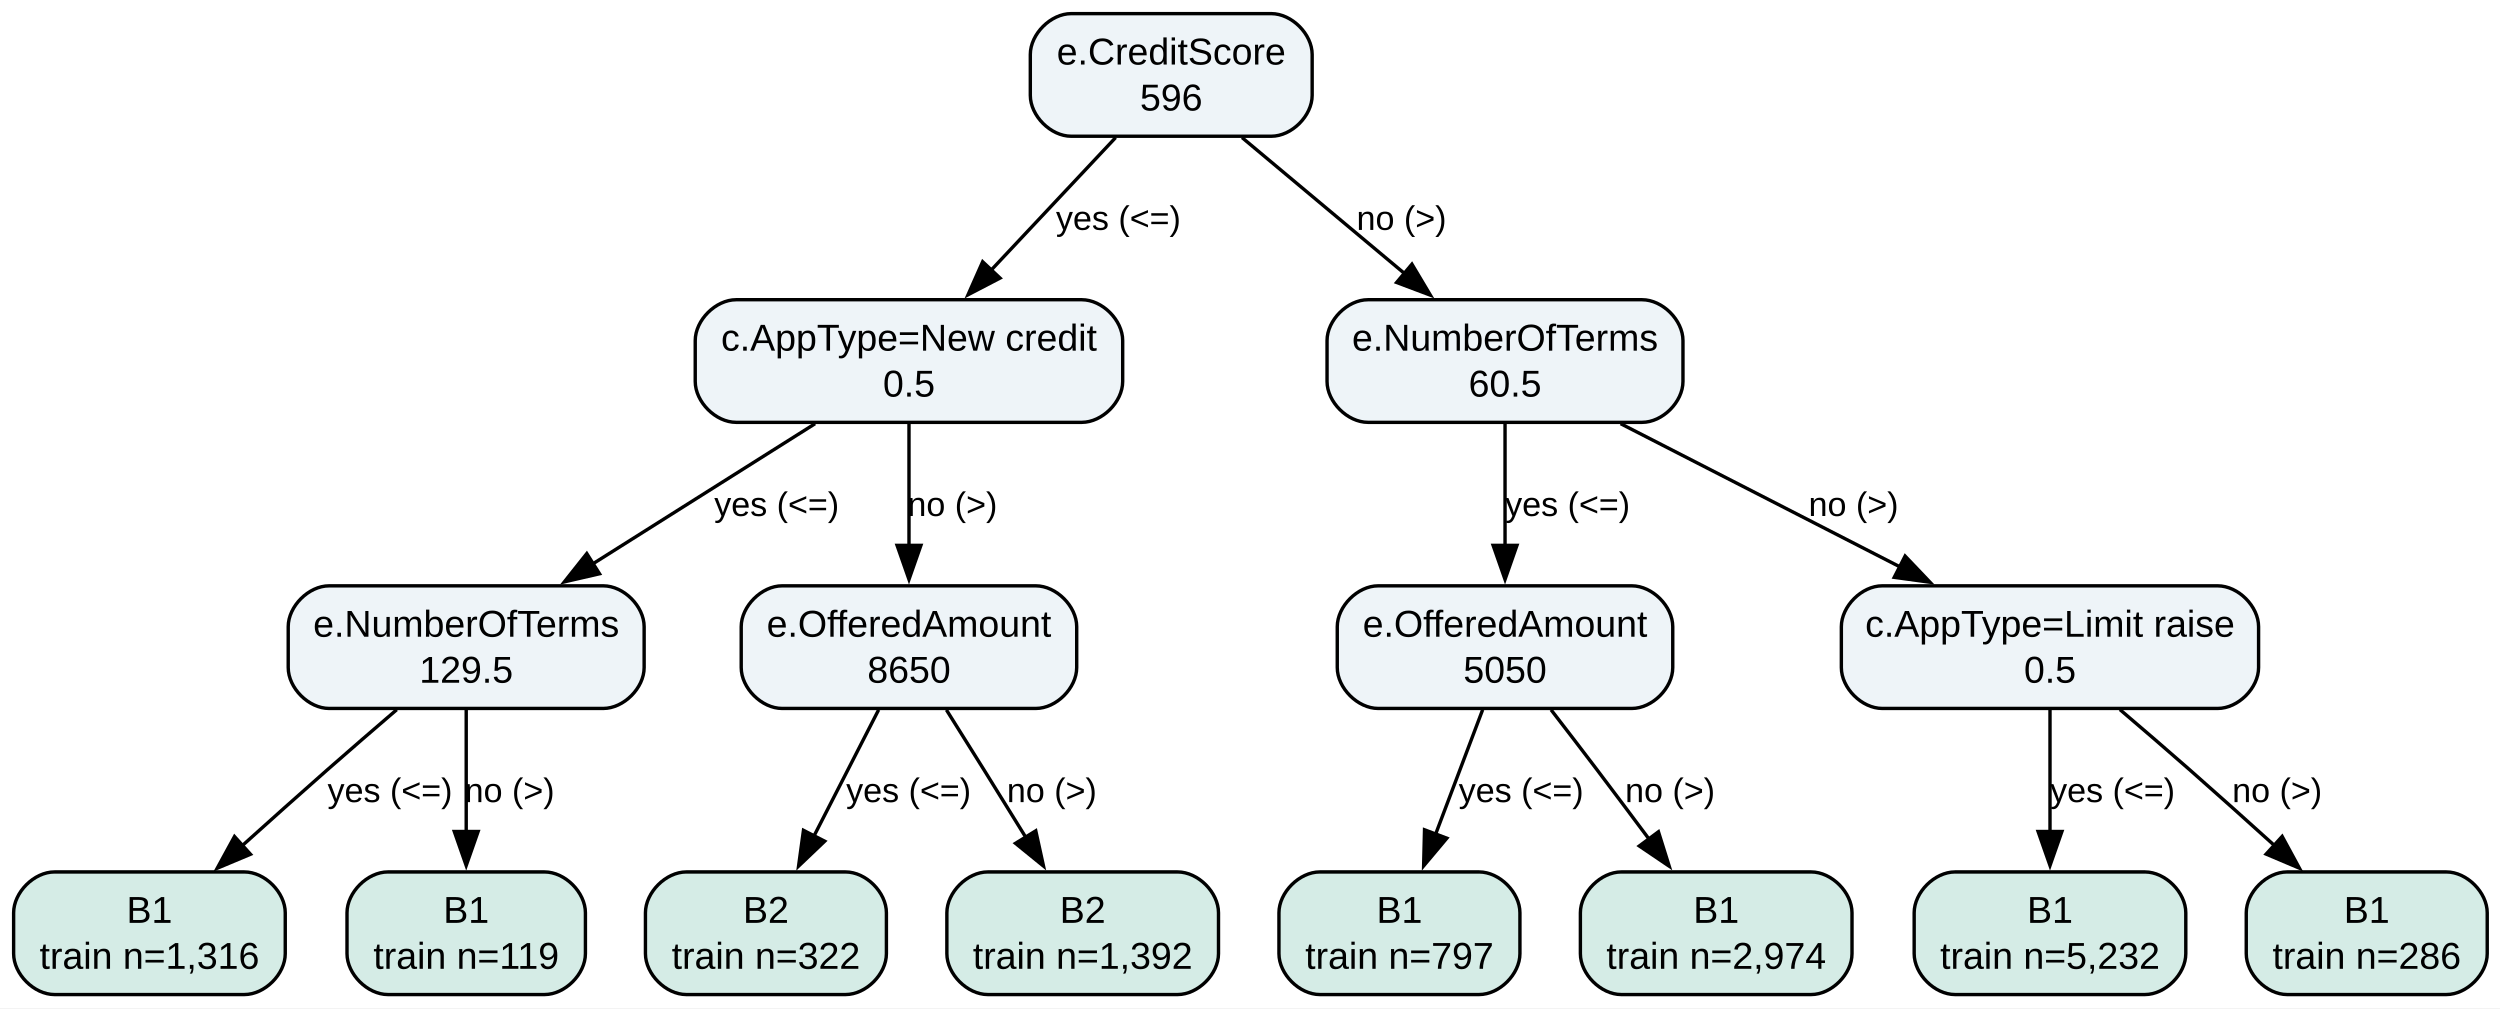
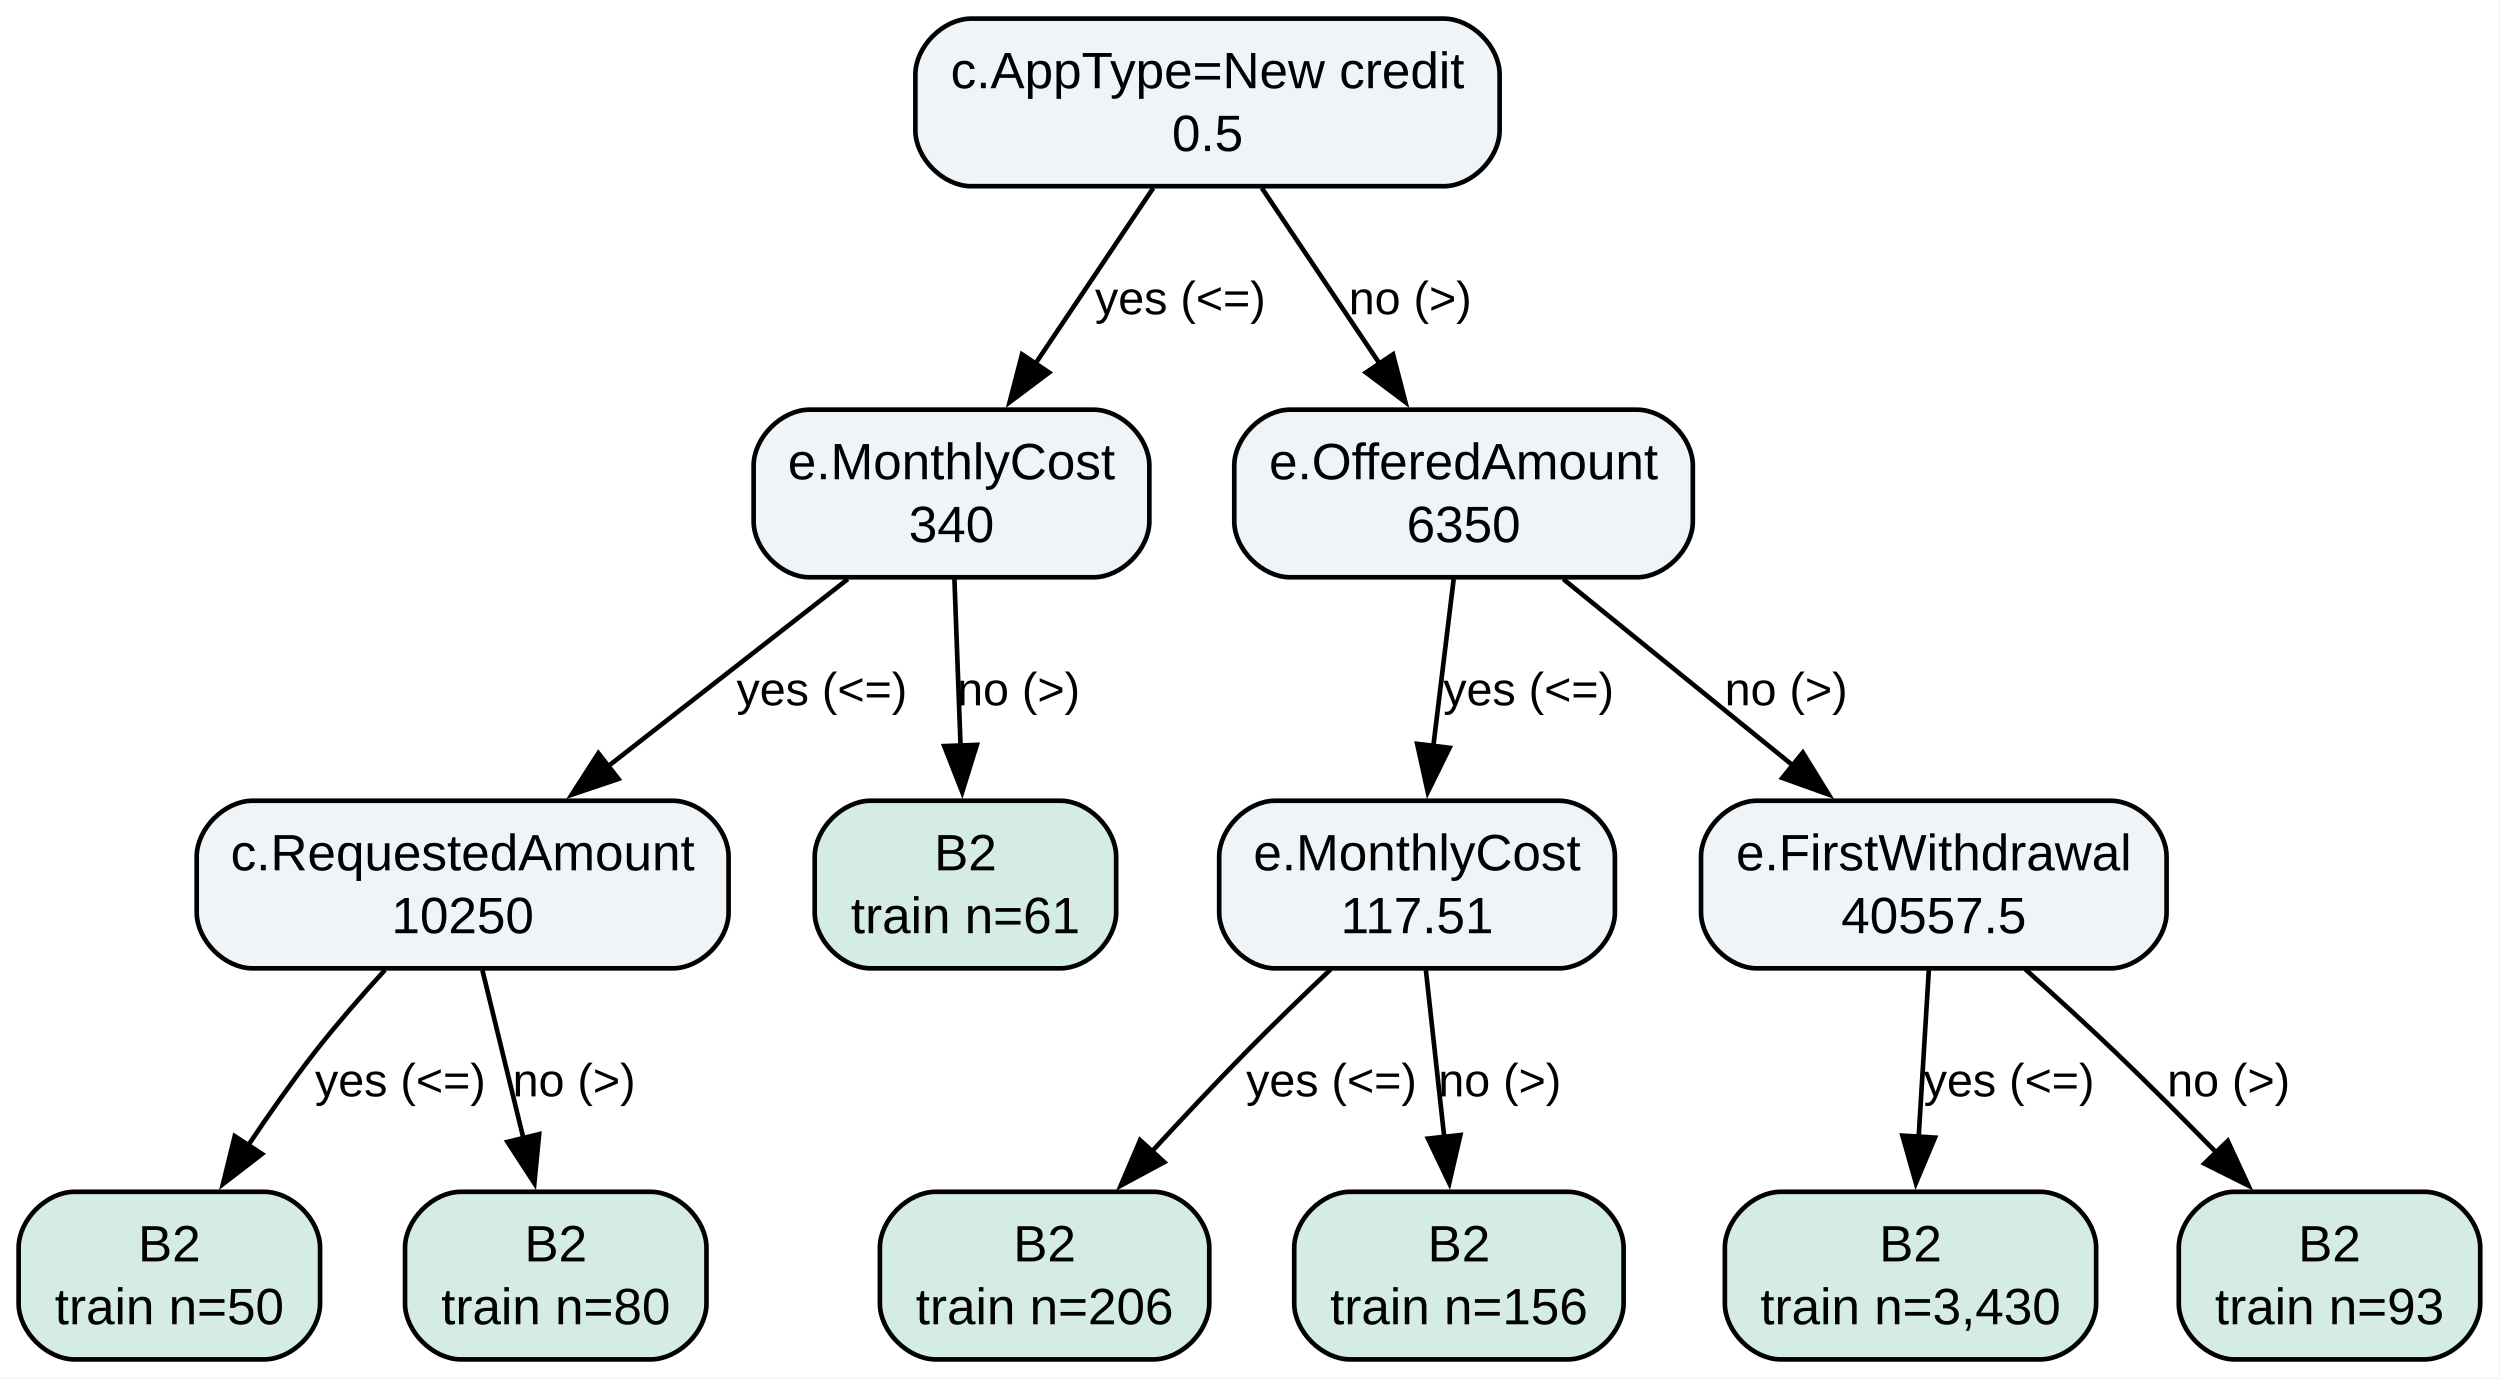
- <svg xmlns="http://www.w3.org/2000/svg" width="734pt" height="296pt" viewBox="0.00 0.00 734.00 296.00">
+ <svg xmlns="http://www.w3.org/2000/svg" width="537pt" height="296pt" viewBox="0.00 0.00 537.00 296.00">
  <g id="graph0" class="graph" transform="scale(1 1) rotate(0) translate(4 292)">
-     <polygon fill="white" stroke="none" points="-4,4 -4,-292 730.25,-292 730.25,4 -4,4" />
+     <polygon fill="white" stroke="none" points="-4,4 -4,-292 532.75,-292 532.75,4 -4,4" />
    <g id="node1" class="node">
-       <path fill="#eef4f8" stroke="black" d="M369.25,-288C369.25,-288 310.5,-288 310.5,-288 304.5,-288 298.5,-282 298.5,-276 298.5,-276 298.5,-264 298.5,-264 298.5,-258 304.5,-252 310.5,-252 310.5,-252 369.25,-252 369.25,-252 375.25,-252 381.25,-258 381.25,-264 381.25,-264 381.25,-276 381.25,-276 381.25,-282 375.25,-288 369.25,-288" />
-       <text xml:space="preserve" text-anchor="middle" x="339.88" y="-273.05" font-family="Arial" font-size="11.00">e.CreditScore</text>
-       <text xml:space="preserve" text-anchor="middle" x="339.88" y="-259.55" font-family="Arial" font-size="11.00">596</text>
+       <path fill="#eef4f8" stroke="black" d="M306.12,-288C306.12,-288 204.62,-288 204.62,-288 198.62,-288 192.62,-282 192.62,-276 192.62,-276 192.62,-264 192.62,-264 192.62,-258 198.62,-252 204.62,-252 204.62,-252 306.12,-252 306.12,-252 312.12,-252 318.12,-258 318.12,-264 318.12,-264 318.12,-276 318.12,-276 318.12,-282 312.12,-288 306.12,-288" />
+       <text xml:space="preserve" text-anchor="middle" x="255.38" y="-273.05" font-family="Arial" font-size="11.00">c.AppType=New credit</text>
+       <text xml:space="preserve" text-anchor="middle" x="255.38" y="-259.55" font-family="Arial" font-size="11.00">0.5</text>
    </g>
    <g id="node2" class="node">
-       <path fill="#eef4f8" stroke="black" d="M313.62,-204C313.62,-204 212.12,-204 212.12,-204 206.12,-204 200.12,-198 200.12,-192 200.12,-192 200.12,-180 200.12,-180 200.12,-174 206.12,-168 212.12,-168 212.12,-168 313.62,-168 313.62,-168 319.62,-168 325.62,-174 325.62,-180 325.62,-180 325.62,-192 325.62,-192 325.62,-198 319.62,-204 313.62,-204" />
-       <text xml:space="preserve" text-anchor="middle" x="262.88" y="-189.05" font-family="Arial" font-size="11.00">c.AppType=New credit</text>
-       <text xml:space="preserve" text-anchor="middle" x="262.88" y="-175.55" font-family="Arial" font-size="11.00">0.5</text>
+       <path fill="#eef4f8" stroke="black" d="M230.88,-204C230.88,-204 169.88,-204 169.88,-204 163.88,-204 157.88,-198 157.88,-192 157.88,-192 157.88,-180 157.88,-180 157.88,-174 163.88,-168 169.88,-168 169.88,-168 230.88,-168 230.88,-168 236.88,-168 242.88,-174 242.88,-180 242.88,-180 242.88,-192 242.88,-192 242.88,-198 236.88,-204 230.88,-204" />
+       <text xml:space="preserve" text-anchor="middle" x="200.38" y="-189.05" font-family="Arial" font-size="11.00">e.MonthlyCost</text>
+       <text xml:space="preserve" text-anchor="middle" x="200.38" y="-175.55" font-family="Arial" font-size="11.00">340</text>
    </g>
    <g id="edge1" class="edge">
-       <path fill="none" stroke="black" d="M323.55,-251.61C312.93,-240.3 298.9,-225.36 287.01,-212.7" />
-       <polygon fill="black" stroke="black" points="289.61,-210.36 280.22,-205.47 284.51,-215.15 289.61,-210.36" />
-       <text xml:space="preserve" text-anchor="middle" x="324.36" y="-224.5" font-family="Arial" font-size="10.00">yes (&lt;=)</text>
+       <path fill="none" stroke="black" d="M243.71,-251.61C236.35,-240.63 226.68,-226.22 218.35,-213.8" />
+       <polygon fill="black" stroke="black" points="221.34,-211.98 212.87,-205.62 215.53,-215.88 221.34,-211.98" />
+       <text xml:space="preserve" text-anchor="middle" x="249.54" y="-224.5" font-family="Arial" font-size="10.00">yes (&lt;=)</text>
+     </g>
+     <g id="node7" class="node">
+       <path fill="#eef4f8" stroke="black" d="M347.62,-204C347.62,-204 273.12,-204 273.12,-204 267.12,-204 261.12,-198 261.12,-192 261.12,-192 261.12,-180 261.12,-180 261.12,-174 267.12,-168 273.12,-168 273.12,-168 347.62,-168 347.62,-168 353.62,-168 359.62,-174 359.62,-180 359.62,-180 359.62,-192 359.62,-192 359.62,-198 353.62,-204 347.62,-204" />
+       <text xml:space="preserve" text-anchor="middle" x="310.38" y="-189.05" font-family="Arial" font-size="11.00">e.OfferedAmount</text>
+       <text xml:space="preserve" text-anchor="middle" x="310.38" y="-175.55" font-family="Arial" font-size="11.00">6350</text>
+     </g>
+     <g id="edge6" class="edge">
+       <path fill="none" stroke="black" d="M267.04,-251.61C274.4,-240.63 284.07,-226.22 292.4,-213.8" />
+       <polygon fill="black" stroke="black" points="295.22,-215.88 297.88,-205.62 289.41,-211.98 295.22,-215.88" />
+       <text xml:space="preserve" text-anchor="middle" x="298.92" y="-224.5" font-family="Arial" font-size="10.00">no (&gt;)</text>
+     </g>
+     <g id="node3" class="node">
+       <path fill="#eef4f8" stroke="black" d="M140.5,-120C140.5,-120 50.25,-120 50.25,-120 44.25,-120 38.25,-114 38.25,-108 38.25,-108 38.25,-96 38.25,-96 38.25,-90 44.25,-84 50.25,-84 50.25,-84 140.5,-84 140.5,-84 146.5,-84 152.5,-90 152.5,-96 152.5,-96 152.5,-108 152.5,-108 152.5,-114 146.5,-120 140.5,-120" />
+       <text xml:space="preserve" text-anchor="middle" x="95.38" y="-105.05" font-family="Arial" font-size="11.00">c.RequestedAmount</text>
+       <text xml:space="preserve" text-anchor="middle" x="95.38" y="-91.55" font-family="Arial" font-size="11.00">10250</text>
+     </g>
+     <g id="edge2" class="edge">
+       <path fill="none" stroke="black" d="M178.11,-167.61C163.07,-155.87 143.02,-140.21 126.42,-127.25" />
+       <polygon fill="black" stroke="black" points="128.84,-124.69 118.8,-121.3 124.53,-130.21 128.84,-124.69" />
+       <text xml:space="preserve" text-anchor="middle" x="172.54" y="-140.5" font-family="Arial" font-size="10.00">yes (&lt;=)</text>
+     </g>
+     <g id="node6" class="node">
+       <path fill="#d5ece6" stroke="black" d="M223.75,-120C223.75,-120 183,-120 183,-120 177,-120 171,-114 171,-108 171,-108 171,-96 171,-96 171,-90 177,-84 183,-84 183,-84 223.75,-84 223.75,-84 229.75,-84 235.75,-90 235.75,-96 235.75,-96 235.75,-108 235.75,-108 235.75,-114 229.75,-120 223.75,-120" />
+       <text xml:space="preserve" text-anchor="middle" x="203.38" y="-105.05" font-family="Arial" font-size="11.00">B2</text>
+       <text xml:space="preserve" text-anchor="middle" x="203.38" y="-91.55" font-family="Arial" font-size="11.00">train n=61</text>
+     </g>
+     <g id="edge5" class="edge">
+       <path fill="none" stroke="black" d="M201.01,-167.61C201.39,-157.17 201.89,-143.64 202.33,-131.66" />
+       <polygon fill="black" stroke="black" points="205.82,-132 202.68,-121.88 198.82,-131.74 205.82,-132" />
+       <text xml:space="preserve" text-anchor="middle" x="214.8" y="-140.5" font-family="Arial" font-size="10.00">no (&gt;)</text>
+     </g>
+     <g id="node4" class="node">
+       <path fill="#d5ece6" stroke="black" d="M52.75,-36C52.75,-36 12,-36 12,-36 6,-36 0,-30 0,-24 0,-24 0,-12 0,-12 0,-6 6,0 12,0 12,0 52.75,0 52.75,0 58.75,0 64.75,-6 64.75,-12 64.75,-12 64.75,-24 64.75,-24 64.75,-30 58.75,-36 52.75,-36" />
+       <text xml:space="preserve" text-anchor="middle" x="32.38" y="-21.05" font-family="Arial" font-size="11.00">B2</text>
+       <text xml:space="preserve" text-anchor="middle" x="32.38" y="-7.55" font-family="Arial" font-size="11.00">train n=50</text>
+     </g>
+     <g id="edge3" class="edge">
+       <path fill="none" stroke="black" d="M78.69,-83.64C73.67,-78.15 68.26,-71.95 63.62,-66 58.69,-59.66 53.71,-52.57 49.22,-45.85" />
+       <polygon fill="black" stroke="black" points="52.28,-44.13 43.89,-37.67 46.42,-47.95 52.28,-44.13" />
+       <text xml:space="preserve" text-anchor="middle" x="82" y="-56.5" font-family="Arial" font-size="10.00">yes (&lt;=)</text>
+     </g>
+     <g id="node5" class="node">
+       <path fill="#d5ece6" stroke="black" d="M135.75,-36C135.75,-36 95,-36 95,-36 89,-36 83,-30 83,-24 83,-24 83,-12 83,-12 83,-6 89,0 95,0 95,0 135.75,0 135.75,0 141.75,0 147.75,-6 147.75,-12 147.75,-12 147.75,-24 147.75,-24 147.75,-30 141.75,-36 135.75,-36" />
+       <text xml:space="preserve" text-anchor="middle" x="115.38" y="-21.05" font-family="Arial" font-size="11.00">B2</text>
+       <text xml:space="preserve" text-anchor="middle" x="115.38" y="-7.55" font-family="Arial" font-size="11.00">train n=80</text>
+     </g>
+     <g id="edge4" class="edge">
+       <path fill="none" stroke="black" d="M99.62,-83.61C102.19,-73.06 105.53,-59.36 108.48,-47.28" />
+       <polygon fill="black" stroke="black" points="111.81,-48.38 110.78,-37.84 105.01,-46.72 111.81,-48.38" />
+       <text xml:space="preserve" text-anchor="middle" x="119.32" y="-56.5" font-family="Arial" font-size="10.00">no (&gt;)</text>
+     </g>
+     <g id="node8" class="node">
+       <path fill="#eef4f8" stroke="black" d="M330.88,-120C330.88,-120 269.88,-120 269.88,-120 263.88,-120 257.88,-114 257.88,-108 257.88,-108 257.88,-96 257.88,-96 257.88,-90 263.88,-84 269.88,-84 269.88,-84 330.88,-84 330.88,-84 336.88,-84 342.88,-90 342.88,-96 342.88,-96 342.88,-108 342.88,-108 342.88,-114 336.88,-120 330.88,-120" />
+       <text xml:space="preserve" text-anchor="middle" x="300.38" y="-105.05" font-family="Arial" font-size="11.00">e.MonthlyCost</text>
+       <text xml:space="preserve" text-anchor="middle" x="300.38" y="-91.55" font-family="Arial" font-size="11.00">117.51</text>
+     </g>
+     <g id="edge7" class="edge">
+       <path fill="none" stroke="black" d="M308.25,-167.61C306.98,-157.17 305.33,-143.64 303.87,-131.66" />
+       <polygon fill="black" stroke="black" points="307.36,-131.37 302.68,-121.87 300.41,-132.22 307.36,-131.37" />
+       <text xml:space="preserve" text-anchor="middle" x="324.35" y="-140.5" font-family="Arial" font-size="10.00">yes (&lt;=)</text>
+     </g>
+     <g id="node11" class="node">
+       <path fill="#eef4f8" stroke="black" d="M449.38,-120C449.38,-120 373.38,-120 373.38,-120 367.38,-120 361.38,-114 361.38,-108 361.38,-108 361.38,-96 361.38,-96 361.38,-90 367.38,-84 373.38,-84 373.38,-84 449.38,-84 449.38,-84 455.38,-84 461.38,-90 461.38,-96 461.38,-96 461.38,-108 461.38,-108 461.38,-114 455.38,-120 449.38,-120" />
+       <text xml:space="preserve" text-anchor="middle" x="411.38" y="-105.05" font-family="Arial" font-size="11.00">e.FirstWithdrawal</text>
+       <text xml:space="preserve" text-anchor="middle" x="411.38" y="-91.55" font-family="Arial" font-size="11.00">40557.5</text>
+     </g>
+     <g id="edge10" class="edge">
+       <path fill="none" stroke="black" d="M331.79,-167.61C346.12,-155.98 365.19,-140.5 381.07,-127.61" />
+       <polygon fill="black" stroke="black" points="383.25,-130.34 388.81,-121.32 378.84,-124.9 383.25,-130.34" />
+       <text xml:space="preserve" text-anchor="middle" x="379.67" y="-140.5" font-family="Arial" font-size="10.00">no (&gt;)</text>
    </g>
    <g id="node9" class="node">
-       <path fill="#eef4f8" stroke="black" d="M478.12,-204C478.12,-204 397.62,-204 397.62,-204 391.62,-204 385.62,-198 385.62,-192 385.62,-192 385.62,-180 385.62,-180 385.62,-174 391.62,-168 397.62,-168 397.62,-168 478.12,-168 478.12,-168 484.12,-168 490.12,-174 490.12,-180 490.12,-180 490.12,-192 490.12,-192 490.12,-198 484.12,-204 478.12,-204" />
-       <text xml:space="preserve" text-anchor="middle" x="437.88" y="-189.05" font-family="Arial" font-size="11.00">e.NumberOfTerms</text>
-       <text xml:space="preserve" text-anchor="middle" x="437.88" y="-175.55" font-family="Arial" font-size="11.00">60.5</text>
+       <path fill="#d5ece6" stroke="black" d="M243.75,-36C243.75,-36 197,-36 197,-36 191,-36 185,-30 185,-24 185,-24 185,-12 185,-12 185,-6 191,0 197,0 197,0 243.75,0 243.75,0 249.75,0 255.75,-6 255.75,-12 255.75,-12 255.75,-24 255.75,-24 255.75,-30 249.75,-36 243.75,-36" />
+       <text xml:space="preserve" text-anchor="middle" x="220.38" y="-21.05" font-family="Arial" font-size="11.00">B2</text>
+       <text xml:space="preserve" text-anchor="middle" x="220.38" y="-7.55" font-family="Arial" font-size="11.00">train n=206</text>
    </g>
    <g id="edge8" class="edge">
-       <path fill="none" stroke="black" d="M360.66,-251.61C374.56,-239.98 393.06,-224.5 408.47,-211.61" />
-       <polygon fill="black" stroke="black" points="410.54,-214.44 415.96,-205.34 406.05,-209.07 410.54,-214.44" />
-       <text xml:space="preserve" text-anchor="middle" x="407.49" y="-224.5" font-family="Arial" font-size="10.00">no (&gt;)</text>
-     </g>
-     <g id="node3" class="node">
-       <path fill="#eef4f8" stroke="black" d="M173.12,-120C173.12,-120 92.62,-120 92.62,-120 86.62,-120 80.62,-114 80.62,-108 80.62,-108 80.62,-96 80.62,-96 80.62,-90 86.62,-84 92.62,-84 92.62,-84 173.12,-84 173.12,-84 179.12,-84 185.12,-90 185.12,-96 185.12,-96 185.12,-108 185.12,-108 185.12,-114 179.12,-120 173.12,-120" />
-       <text xml:space="preserve" text-anchor="middle" x="132.88" y="-105.05" font-family="Arial" font-size="11.00">e.NumberOfTerms</text>
-       <text xml:space="preserve" text-anchor="middle" x="132.88" y="-91.55" font-family="Arial" font-size="11.00">129.5</text>
-     </g>
-     <g id="edge2" class="edge">
-       <path fill="none" stroke="black" d="M235.31,-167.61C216.26,-155.6 190.71,-139.48 169.89,-126.35" />
-       <polygon fill="black" stroke="black" points="172.01,-123.55 161.69,-121.17 168.28,-129.47 172.01,-123.55" />
-       <text xml:space="preserve" text-anchor="middle" x="224.03" y="-140.5" font-family="Arial" font-size="10.00">yes (&lt;=)</text>
-     </g>
-     <g id="node6" class="node">
-       <path fill="#eef4f8" stroke="black" d="M300.12,-120C300.12,-120 225.62,-120 225.62,-120 219.62,-120 213.62,-114 213.62,-108 213.62,-108 213.62,-96 213.62,-96 213.62,-90 219.62,-84 225.62,-84 225.62,-84 300.12,-84 300.12,-84 306.12,-84 312.12,-90 312.12,-96 312.12,-96 312.12,-108 312.12,-108 312.12,-114 306.12,-120 300.12,-120" />
-       <text xml:space="preserve" text-anchor="middle" x="262.88" y="-105.05" font-family="Arial" font-size="11.00">e.OfferedAmount</text>
-       <text xml:space="preserve" text-anchor="middle" x="262.88" y="-91.55" font-family="Arial" font-size="11.00">8650</text>
-     </g>
-     <g id="edge5" class="edge">
-       <path fill="none" stroke="black" d="M262.88,-167.61C262.88,-157.17 262.88,-143.64 262.88,-131.66" />
-       <polygon fill="black" stroke="black" points="266.38,-131.88 262.88,-121.88 259.38,-131.88 266.38,-131.88" />
-       <text xml:space="preserve" text-anchor="middle" x="275.62" y="-140.5" font-family="Arial" font-size="10.00">no (&gt;)</text>
-     </g>
-     <g id="node4" class="node">
-       <path fill="#d5ece6" stroke="black" d="M67.75,-36C67.75,-36 12,-36 12,-36 6,-36 0,-30 0,-24 0,-24 0,-12 0,-12 0,-6 6,0 12,0 12,0 67.75,0 67.75,0 73.75,0 79.75,-6 79.75,-12 79.75,-12 79.75,-24 79.75,-24 79.75,-30 73.75,-36 67.75,-36" />
-       <text xml:space="preserve" text-anchor="middle" x="39.88" y="-21.05" font-family="Arial" font-size="11.00">B1</text>
-       <text xml:space="preserve" text-anchor="middle" x="39.88" y="-7.55" font-family="Arial" font-size="11.00">train n=1,316</text>
-     </g>
-     <g id="edge3" class="edge">
-       <path fill="none" stroke="black" d="M112.48,-83.64C105.95,-78.04 98.71,-71.79 92.12,-66 83.91,-58.78 75.05,-50.86 67,-43.61" />
-       <polygon fill="black" stroke="black" points="69.54,-41.19 59.77,-37.09 64.85,-46.39 69.54,-41.19" />
-       <text xml:space="preserve" text-anchor="middle" x="110.5" y="-56.5" font-family="Arial" font-size="10.00">yes (&lt;=)</text>
-     </g>
-     <g id="node5" class="node">
-       <path fill="#d5ece6" stroke="black" d="M155.88,-36C155.88,-36 109.88,-36 109.88,-36 103.88,-36 97.88,-30 97.88,-24 97.88,-24 97.88,-12 97.88,-12 97.88,-6 103.88,0 109.88,0 109.88,0 155.88,0 155.88,0 161.88,0 167.88,-6 167.88,-12 167.88,-12 167.88,-24 167.88,-24 167.88,-30 161.88,-36 155.88,-36" />
-       <text xml:space="preserve" text-anchor="middle" x="132.88" y="-21.05" font-family="Arial" font-size="11.00">B1</text>
-       <text xml:space="preserve" text-anchor="middle" x="132.88" y="-7.55" font-family="Arial" font-size="11.00">train n=119</text>
-     </g>
-     <g id="edge4" class="edge">
-       <path fill="none" stroke="black" d="M132.88,-83.61C132.88,-73.17 132.88,-59.64 132.88,-47.66" />
-       <polygon fill="black" stroke="black" points="136.38,-47.88 132.88,-37.88 129.38,-47.88 136.38,-47.88" />
-       <text xml:space="preserve" text-anchor="middle" x="145.62" y="-56.5" font-family="Arial" font-size="10.00">no (&gt;)</text>
-     </g>
-     <g id="node7" class="node">
-       <path fill="#d5ece6" stroke="black" d="M244.25,-36C244.25,-36 197.5,-36 197.5,-36 191.5,-36 185.5,-30 185.5,-24 185.5,-24 185.5,-12 185.5,-12 185.5,-6 191.5,0 197.5,0 197.5,0 244.25,0 244.25,0 250.25,0 256.25,-6 256.25,-12 256.25,-12 256.25,-24 256.25,-24 256.25,-30 250.25,-36 244.25,-36" />
-       <text xml:space="preserve" text-anchor="middle" x="220.88" y="-21.05" font-family="Arial" font-size="11.00">B2</text>
-       <text xml:space="preserve" text-anchor="middle" x="220.88" y="-7.55" font-family="Arial" font-size="11.00">train n=322</text>
-     </g>
-     <g id="edge6" class="edge">
-       <path fill="none" stroke="black" d="M253.97,-83.61C248.46,-72.85 241.26,-58.79 234.98,-46.54" />
-       <polygon fill="black" stroke="black" points="238.13,-45.02 230.46,-37.71 231.9,-48.21 238.13,-45.02" />
-       <text xml:space="preserve" text-anchor="middle" x="262.76" y="-56.5" font-family="Arial" font-size="10.00">yes (&lt;=)</text>
-     </g>
-     <g id="node8" class="node">
-       <path fill="#d5ece6" stroke="black" d="M341.75,-36C341.75,-36 286,-36 286,-36 280,-36 274,-30 274,-24 274,-24 274,-12 274,-12 274,-6 280,0 286,0 286,0 341.75,0 341.75,0 347.75,0 353.75,-6 353.75,-12 353.75,-12 353.75,-24 353.75,-24 353.75,-30 347.75,-36 341.75,-36" />
-       <text xml:space="preserve" text-anchor="middle" x="313.88" y="-21.05" font-family="Arial" font-size="11.00">B2</text>
-       <text xml:space="preserve" text-anchor="middle" x="313.88" y="-7.55" font-family="Arial" font-size="11.00">train n=1,392</text>
-     </g>
-     <g id="edge7" class="edge">
-       <path fill="none" stroke="black" d="M273.87,-83.57C277.39,-77.97 281.31,-71.73 284.88,-66 288.87,-59.59 293.15,-52.68 297.16,-46.18" />
-       <polygon fill="black" stroke="black" points="300.1,-48.07 302.37,-37.72 294.15,-44.4 300.1,-48.07" />
-       <text xml:space="preserve" text-anchor="middle" x="304.82" y="-56.5" font-family="Arial" font-size="10.00">no (&gt;)</text>
+       <path fill="none" stroke="black" d="M281.83,-83.79C275.93,-78.19 269.43,-71.91 263.62,-66 256.96,-59.22 249.9,-51.7 243.47,-44.71" />
+       <polygon fill="black" stroke="black" points="246.07,-42.37 236.74,-37.34 240.9,-47.09 246.07,-42.37" />
+       <text xml:space="preserve" text-anchor="middle" x="282" y="-56.5" font-family="Arial" font-size="10.00">yes (&lt;=)</text>
    </g>
    <g id="node10" class="node">
-       <path fill="#eef4f8" stroke="black" d="M475.12,-120C475.12,-120 400.62,-120 400.62,-120 394.62,-120 388.62,-114 388.62,-108 388.62,-108 388.62,-96 388.62,-96 388.62,-90 394.62,-84 400.62,-84 400.62,-84 475.12,-84 475.12,-84 481.12,-84 487.12,-90 487.12,-96 487.12,-96 487.12,-108 487.12,-108 487.12,-114 481.12,-120 475.12,-120" />
-       <text xml:space="preserve" text-anchor="middle" x="437.88" y="-105.05" font-family="Arial" font-size="11.00">e.OfferedAmount</text>
-       <text xml:space="preserve" text-anchor="middle" x="437.88" y="-91.55" font-family="Arial" font-size="11.00">5050</text>
+       <path fill="#d5ece6" stroke="black" d="M332.75,-36C332.75,-36 286,-36 286,-36 280,-36 274,-30 274,-24 274,-24 274,-12 274,-12 274,-6 280,0 286,0 286,0 332.75,0 332.75,0 338.75,0 344.75,-6 344.75,-12 344.75,-12 344.75,-24 344.75,-24 344.75,-30 338.75,-36 332.75,-36" />
+       <text xml:space="preserve" text-anchor="middle" x="309.38" y="-21.05" font-family="Arial" font-size="11.00">B2</text>
+       <text xml:space="preserve" text-anchor="middle" x="309.38" y="-7.55" font-family="Arial" font-size="11.00">train n=156</text>
    </g>
    <g id="edge9" class="edge">
-       <path fill="none" stroke="black" d="M437.88,-167.61C437.88,-157.17 437.88,-143.64 437.88,-131.66" />
-       <polygon fill="black" stroke="black" points="441.38,-131.88 437.88,-121.88 434.38,-131.88 441.38,-131.88" />
-       <text xml:space="preserve" text-anchor="middle" x="456.25" y="-140.5" font-family="Arial" font-size="10.00">yes (&lt;=)</text>
+       <path fill="none" stroke="black" d="M302.28,-83.61C303.43,-73.17 304.91,-59.64 306.23,-47.66" />
+       <polygon fill="black" stroke="black" points="309.69,-48.19 307.3,-37.87 302.73,-47.43 309.69,-48.19" />
+       <text xml:space="preserve" text-anchor="middle" x="318.16" y="-56.5" font-family="Arial" font-size="10.00">no (&gt;)</text>
+     </g>
+     <g id="node12" class="node">
+       <path fill="#d5ece6" stroke="black" d="M434.25,-36C434.25,-36 378.5,-36 378.5,-36 372.5,-36 366.5,-30 366.5,-24 366.5,-24 366.5,-12 366.5,-12 366.5,-6 372.5,0 378.5,0 378.5,0 434.25,0 434.25,0 440.25,0 446.25,-6 446.25,-12 446.25,-12 446.25,-24 446.25,-24 446.25,-30 440.25,-36 434.25,-36" />
+       <text xml:space="preserve" text-anchor="middle" x="406.38" y="-21.05" font-family="Arial" font-size="11.00">B2</text>
+       <text xml:space="preserve" text-anchor="middle" x="406.38" y="-7.55" font-family="Arial" font-size="11.00">train n=3,430</text>
+     </g>
+     <g id="edge11" class="edge">
+       <path fill="none" stroke="black" d="M410.31,-83.61C409.68,-73.17 408.85,-59.64 408.12,-47.66" />
+       <polygon fill="black" stroke="black" points="411.63,-47.64 407.53,-37.88 404.64,-48.07 411.63,-47.64" />
+       <text xml:space="preserve" text-anchor="middle" x="427.55" y="-56.5" font-family="Arial" font-size="10.00">yes (&lt;=)</text>
    </g>
    <g id="node13" class="node">
-       <path fill="#eef4f8" stroke="black" d="M647.12,-120C647.12,-120 548.62,-120 548.62,-120 542.62,-120 536.62,-114 536.62,-108 536.62,-108 536.62,-96 536.62,-96 536.62,-90 542.62,-84 548.62,-84 548.62,-84 647.12,-84 647.12,-84 653.12,-84 659.12,-90 659.12,-96 659.12,-96 659.12,-108 659.12,-108 659.12,-114 653.12,-120 647.12,-120" />
-       <text xml:space="preserve" text-anchor="middle" x="597.88" y="-105.05" font-family="Arial" font-size="11.00">c.AppType=Limit raise</text>
-       <text xml:space="preserve" text-anchor="middle" x="597.88" y="-91.55" font-family="Arial" font-size="11.00">0.5</text>
+       <path fill="#d5ece6" stroke="black" d="M516.75,-36C516.75,-36 476,-36 476,-36 470,-36 464,-30 464,-24 464,-24 464,-12 464,-12 464,-6 470,0 476,0 476,0 516.75,0 516.75,0 522.75,0 528.75,-6 528.75,-12 528.75,-12 528.75,-24 528.75,-24 528.75,-30 522.75,-36 516.75,-36" />
+       <text xml:space="preserve" text-anchor="middle" x="496.38" y="-21.05" font-family="Arial" font-size="11.00">B2</text>
+       <text xml:space="preserve" text-anchor="middle" x="496.38" y="-7.55" font-family="Arial" font-size="11.00">train n=93</text>
    </g>
    <g id="edge12" class="edge">
-       <path fill="none" stroke="black" d="M471.81,-167.61C495.78,-155.32 528.12,-138.75 554.04,-125.46" />
-       <polygon fill="black" stroke="black" points="555.34,-128.73 562.65,-121.06 552.15,-122.5 555.34,-128.73" />
-       <text xml:space="preserve" text-anchor="middle" x="540.2" y="-140.5" font-family="Arial" font-size="10.00">no (&gt;)</text>
-     </g>
-     <g id="node11" class="node">
-       <path fill="#d5ece6" stroke="black" d="M430.25,-36C430.25,-36 383.5,-36 383.5,-36 377.5,-36 371.5,-30 371.5,-24 371.5,-24 371.5,-12 371.5,-12 371.5,-6 377.5,0 383.5,0 383.5,0 430.25,0 430.25,0 436.25,0 442.25,-6 442.25,-12 442.25,-12 442.25,-24 442.25,-24 442.25,-30 436.25,-36 430.25,-36" />
-       <text xml:space="preserve" text-anchor="middle" x="406.88" y="-21.05" font-family="Arial" font-size="11.00">B1</text>
-       <text xml:space="preserve" text-anchor="middle" x="406.88" y="-7.55" font-family="Arial" font-size="11.00">train n=797</text>
-     </g>
-     <g id="edge10" class="edge">
-       <path fill="none" stroke="black" d="M431.3,-83.61C427.27,-72.96 422.03,-59.07 417.43,-46.91" />
-       <polygon fill="black" stroke="black" points="420.79,-45.9 413.98,-37.78 414.24,-48.37 420.79,-45.9" />
-       <text xml:space="preserve" text-anchor="middle" x="442.61" y="-56.5" font-family="Arial" font-size="10.00">yes (&lt;=)</text>
-     </g>
-     <g id="node12" class="node">
-       <path fill="#d5ece6" stroke="black" d="M527.75,-36C527.75,-36 472,-36 472,-36 466,-36 460,-30 460,-24 460,-24 460,-12 460,-12 460,-6 466,0 472,0 472,0 527.75,0 527.75,0 533.75,0 539.75,-6 539.75,-12 539.75,-12 539.75,-24 539.75,-24 539.75,-30 533.75,-36 527.75,-36" />
-       <text xml:space="preserve" text-anchor="middle" x="499.88" y="-21.05" font-family="Arial" font-size="11.00">B1</text>
-       <text xml:space="preserve" text-anchor="middle" x="499.88" y="-7.55" font-family="Arial" font-size="11.00">train n=2,974</text>
-     </g>
-     <g id="edge11" class="edge">
-       <path fill="none" stroke="black" d="M451.39,-83.6C455.72,-78 460.52,-71.75 464.88,-66 469.95,-59.31 475.38,-52.05 480.42,-45.29" />
-       <polygon fill="black" stroke="black" points="482.92,-47.79 486.08,-37.68 477.3,-43.62 482.92,-47.79" />
-       <text xml:space="preserve" text-anchor="middle" x="486.33" y="-56.5" font-family="Arial" font-size="10.00">no (&gt;)</text>
-     </g>
-     <g id="node14" class="node">
-       <path fill="#d5ece6" stroke="black" d="M625.75,-36C625.75,-36 570,-36 570,-36 564,-36 558,-30 558,-24 558,-24 558,-12 558,-12 558,-6 564,0 570,0 570,0 625.75,0 625.75,0 631.75,0 637.75,-6 637.75,-12 637.75,-12 637.75,-24 637.75,-24 637.75,-30 631.75,-36 625.75,-36" />
-       <text xml:space="preserve" text-anchor="middle" x="597.88" y="-21.05" font-family="Arial" font-size="11.00">B1</text>
-       <text xml:space="preserve" text-anchor="middle" x="597.88" y="-7.55" font-family="Arial" font-size="11.00">train n=5,232</text>
-     </g>
-     <g id="edge13" class="edge">
-       <path fill="none" stroke="black" d="M597.88,-83.61C597.88,-73.17 597.88,-59.64 597.88,-47.66" />
-       <polygon fill="black" stroke="black" points="601.38,-47.88 597.88,-37.88 594.38,-47.88 601.38,-47.88" />
-       <text xml:space="preserve" text-anchor="middle" x="616.25" y="-56.5" font-family="Arial" font-size="10.00">yes (&lt;=)</text>
-     </g>
-     <g id="node15" class="node">
-       <path fill="#d5ece6" stroke="black" d="M714.25,-36C714.25,-36 667.5,-36 667.5,-36 661.5,-36 655.5,-30 655.5,-24 655.5,-24 655.5,-12 655.5,-12 655.5,-6 661.5,0 667.5,0 667.5,0 714.25,0 714.25,0 720.25,0 726.25,-6 726.25,-12 726.25,-12 726.25,-24 726.25,-24 726.25,-30 720.25,-36 714.25,-36" />
-       <text xml:space="preserve" text-anchor="middle" x="690.88" y="-21.05" font-family="Arial" font-size="11.00">B1</text>
-       <text xml:space="preserve" text-anchor="middle" x="690.88" y="-7.55" font-family="Arial" font-size="11.00">train n=286</text>
-     </g>
-     <g id="edge14" class="edge">
-       <path fill="none" stroke="black" d="M618.41,-83.67C624.98,-78.07 632.27,-71.81 638.88,-66 647.07,-58.8 655.89,-50.89 663.91,-43.64" />
-       <polygon fill="black" stroke="black" points="666.04,-46.43 671.1,-37.11 661.34,-41.24 666.04,-46.43" />
-       <text xml:space="preserve" text-anchor="middle" x="664.57" y="-56.5" font-family="Arial" font-size="10.00">no (&gt;)</text>
+       <path fill="none" stroke="black" d="M431.04,-83.8C437.3,-78.2 444.2,-71.91 450.38,-66 457.61,-59.08 465.28,-51.38 472.25,-44.25" />
+       <polygon fill="black" stroke="black" points="474.52,-46.93 478.97,-37.32 469.5,-42.06 474.52,-46.93" />
+       <text xml:space="preserve" text-anchor="middle" x="474.72" y="-56.5" font-family="Arial" font-size="10.00">no (&gt;)</text>
    </g>
  </g>
</svg>
